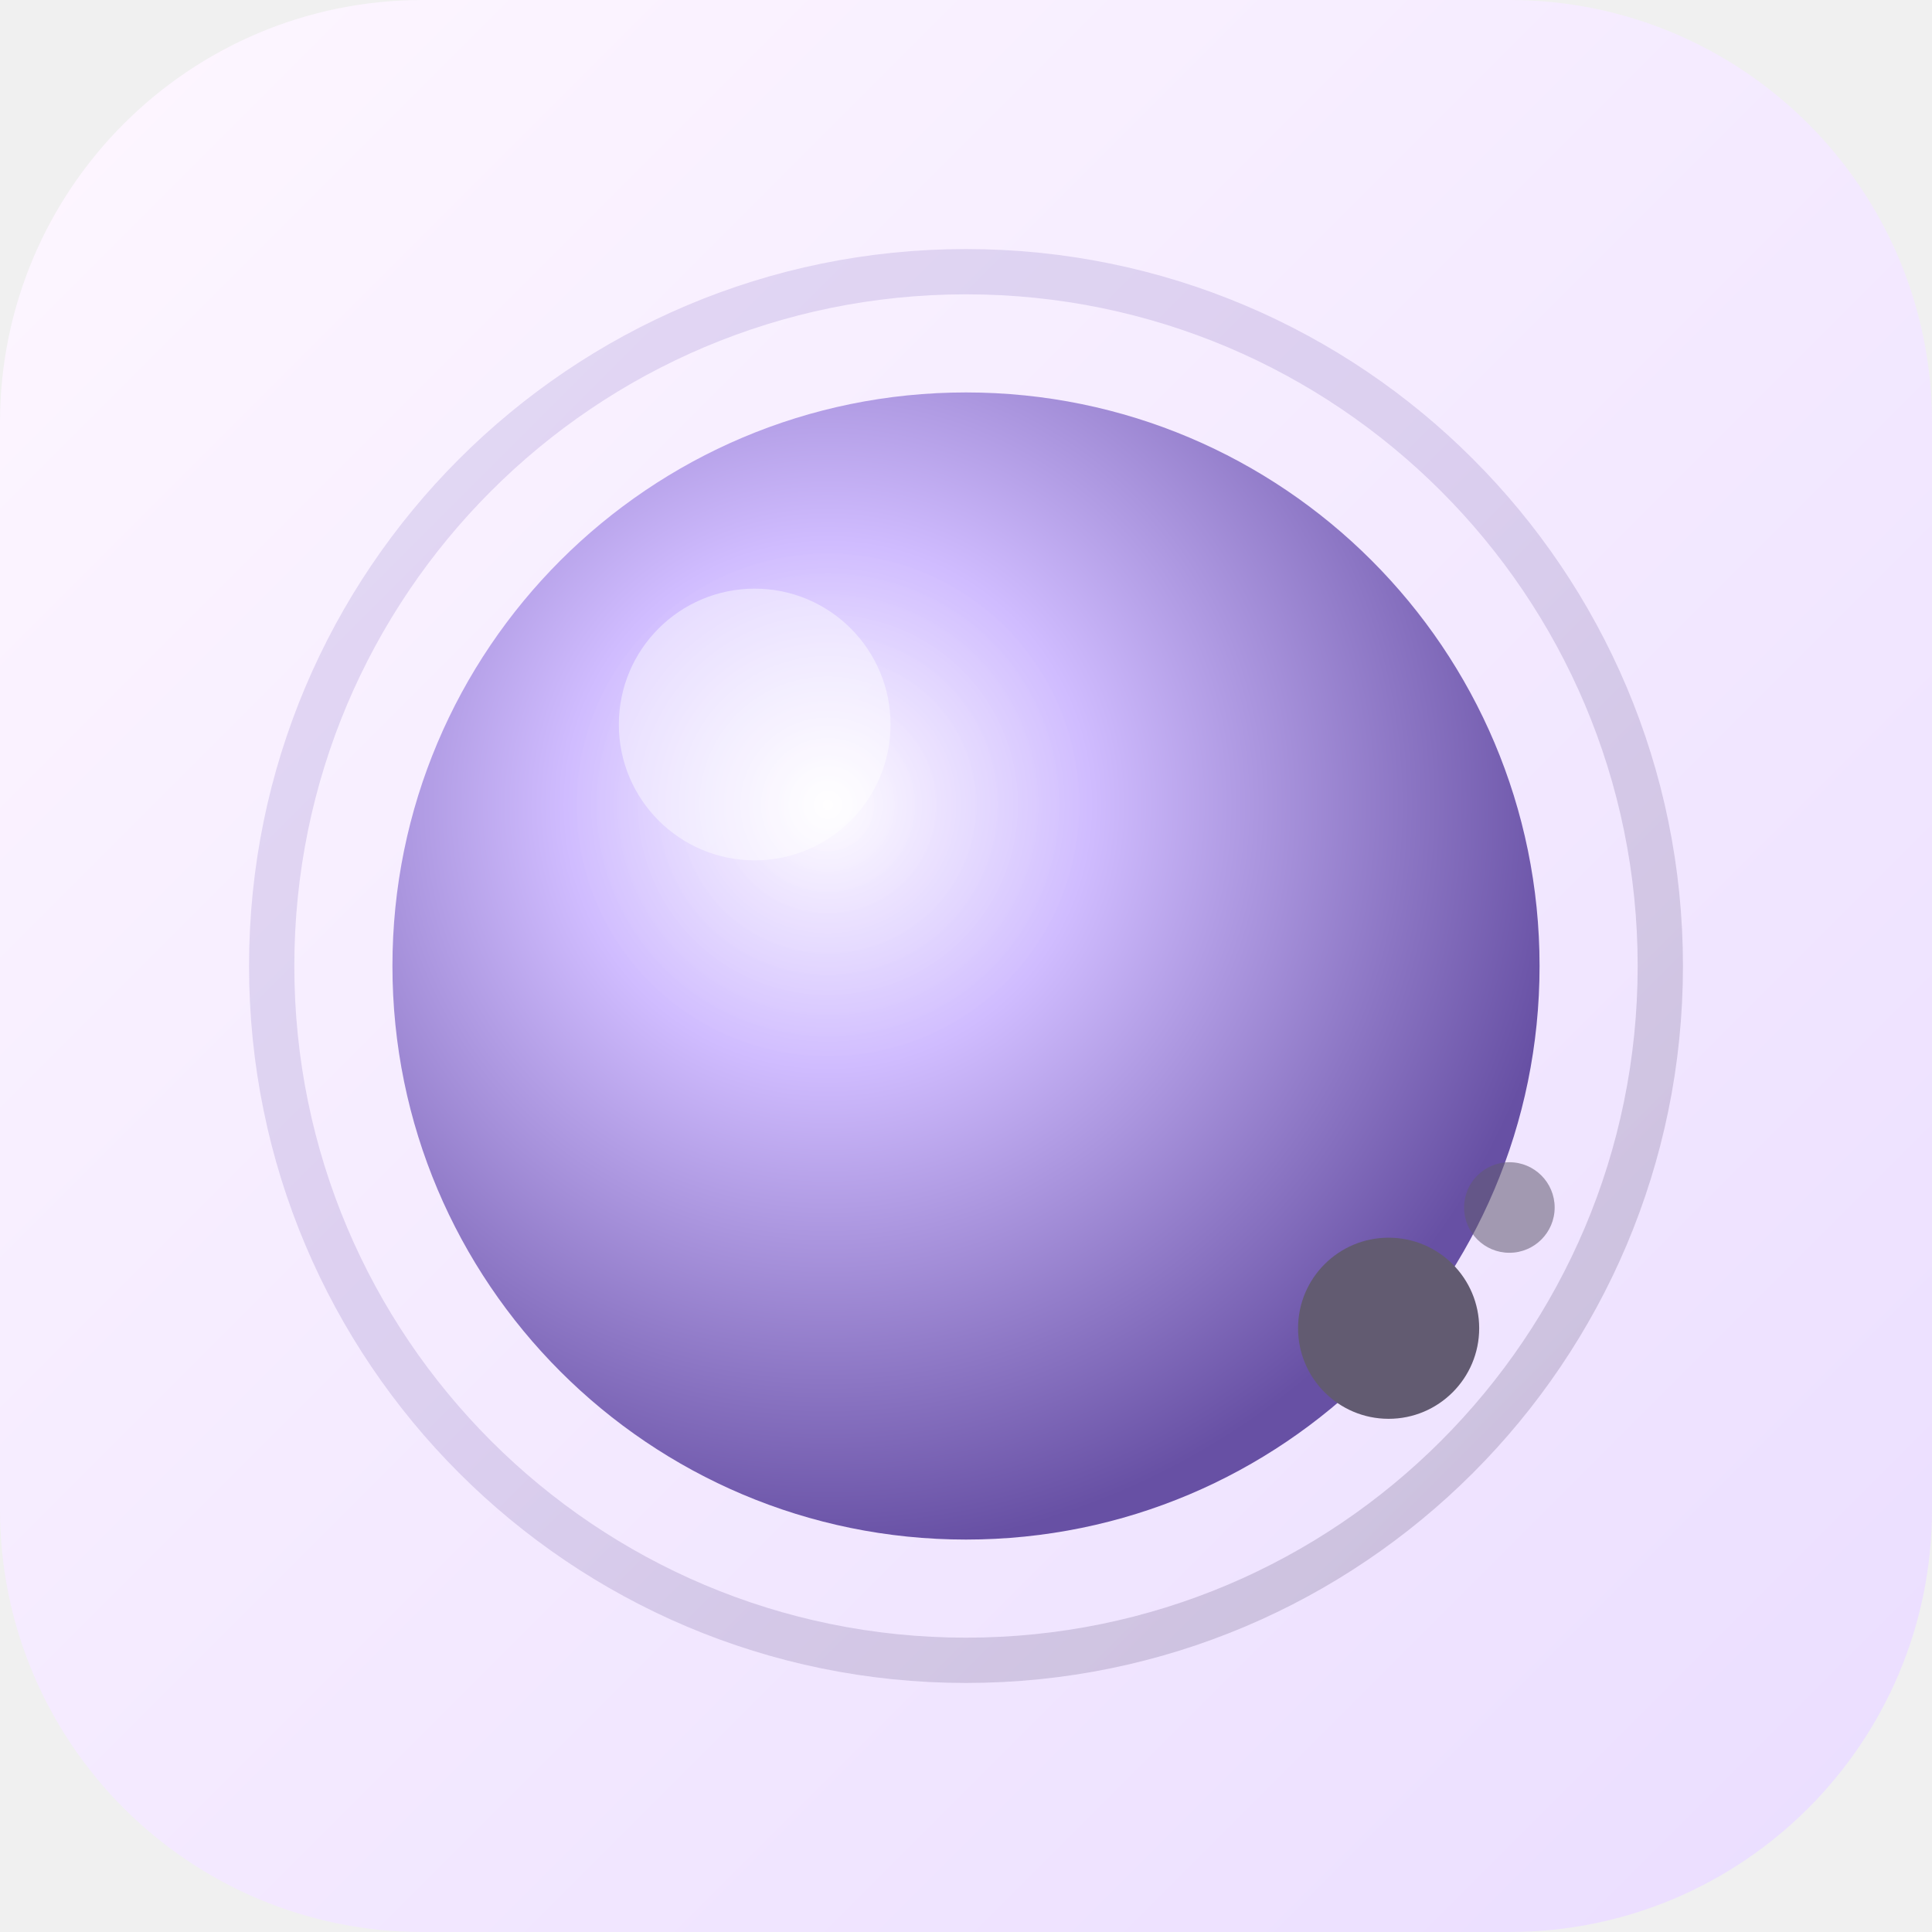
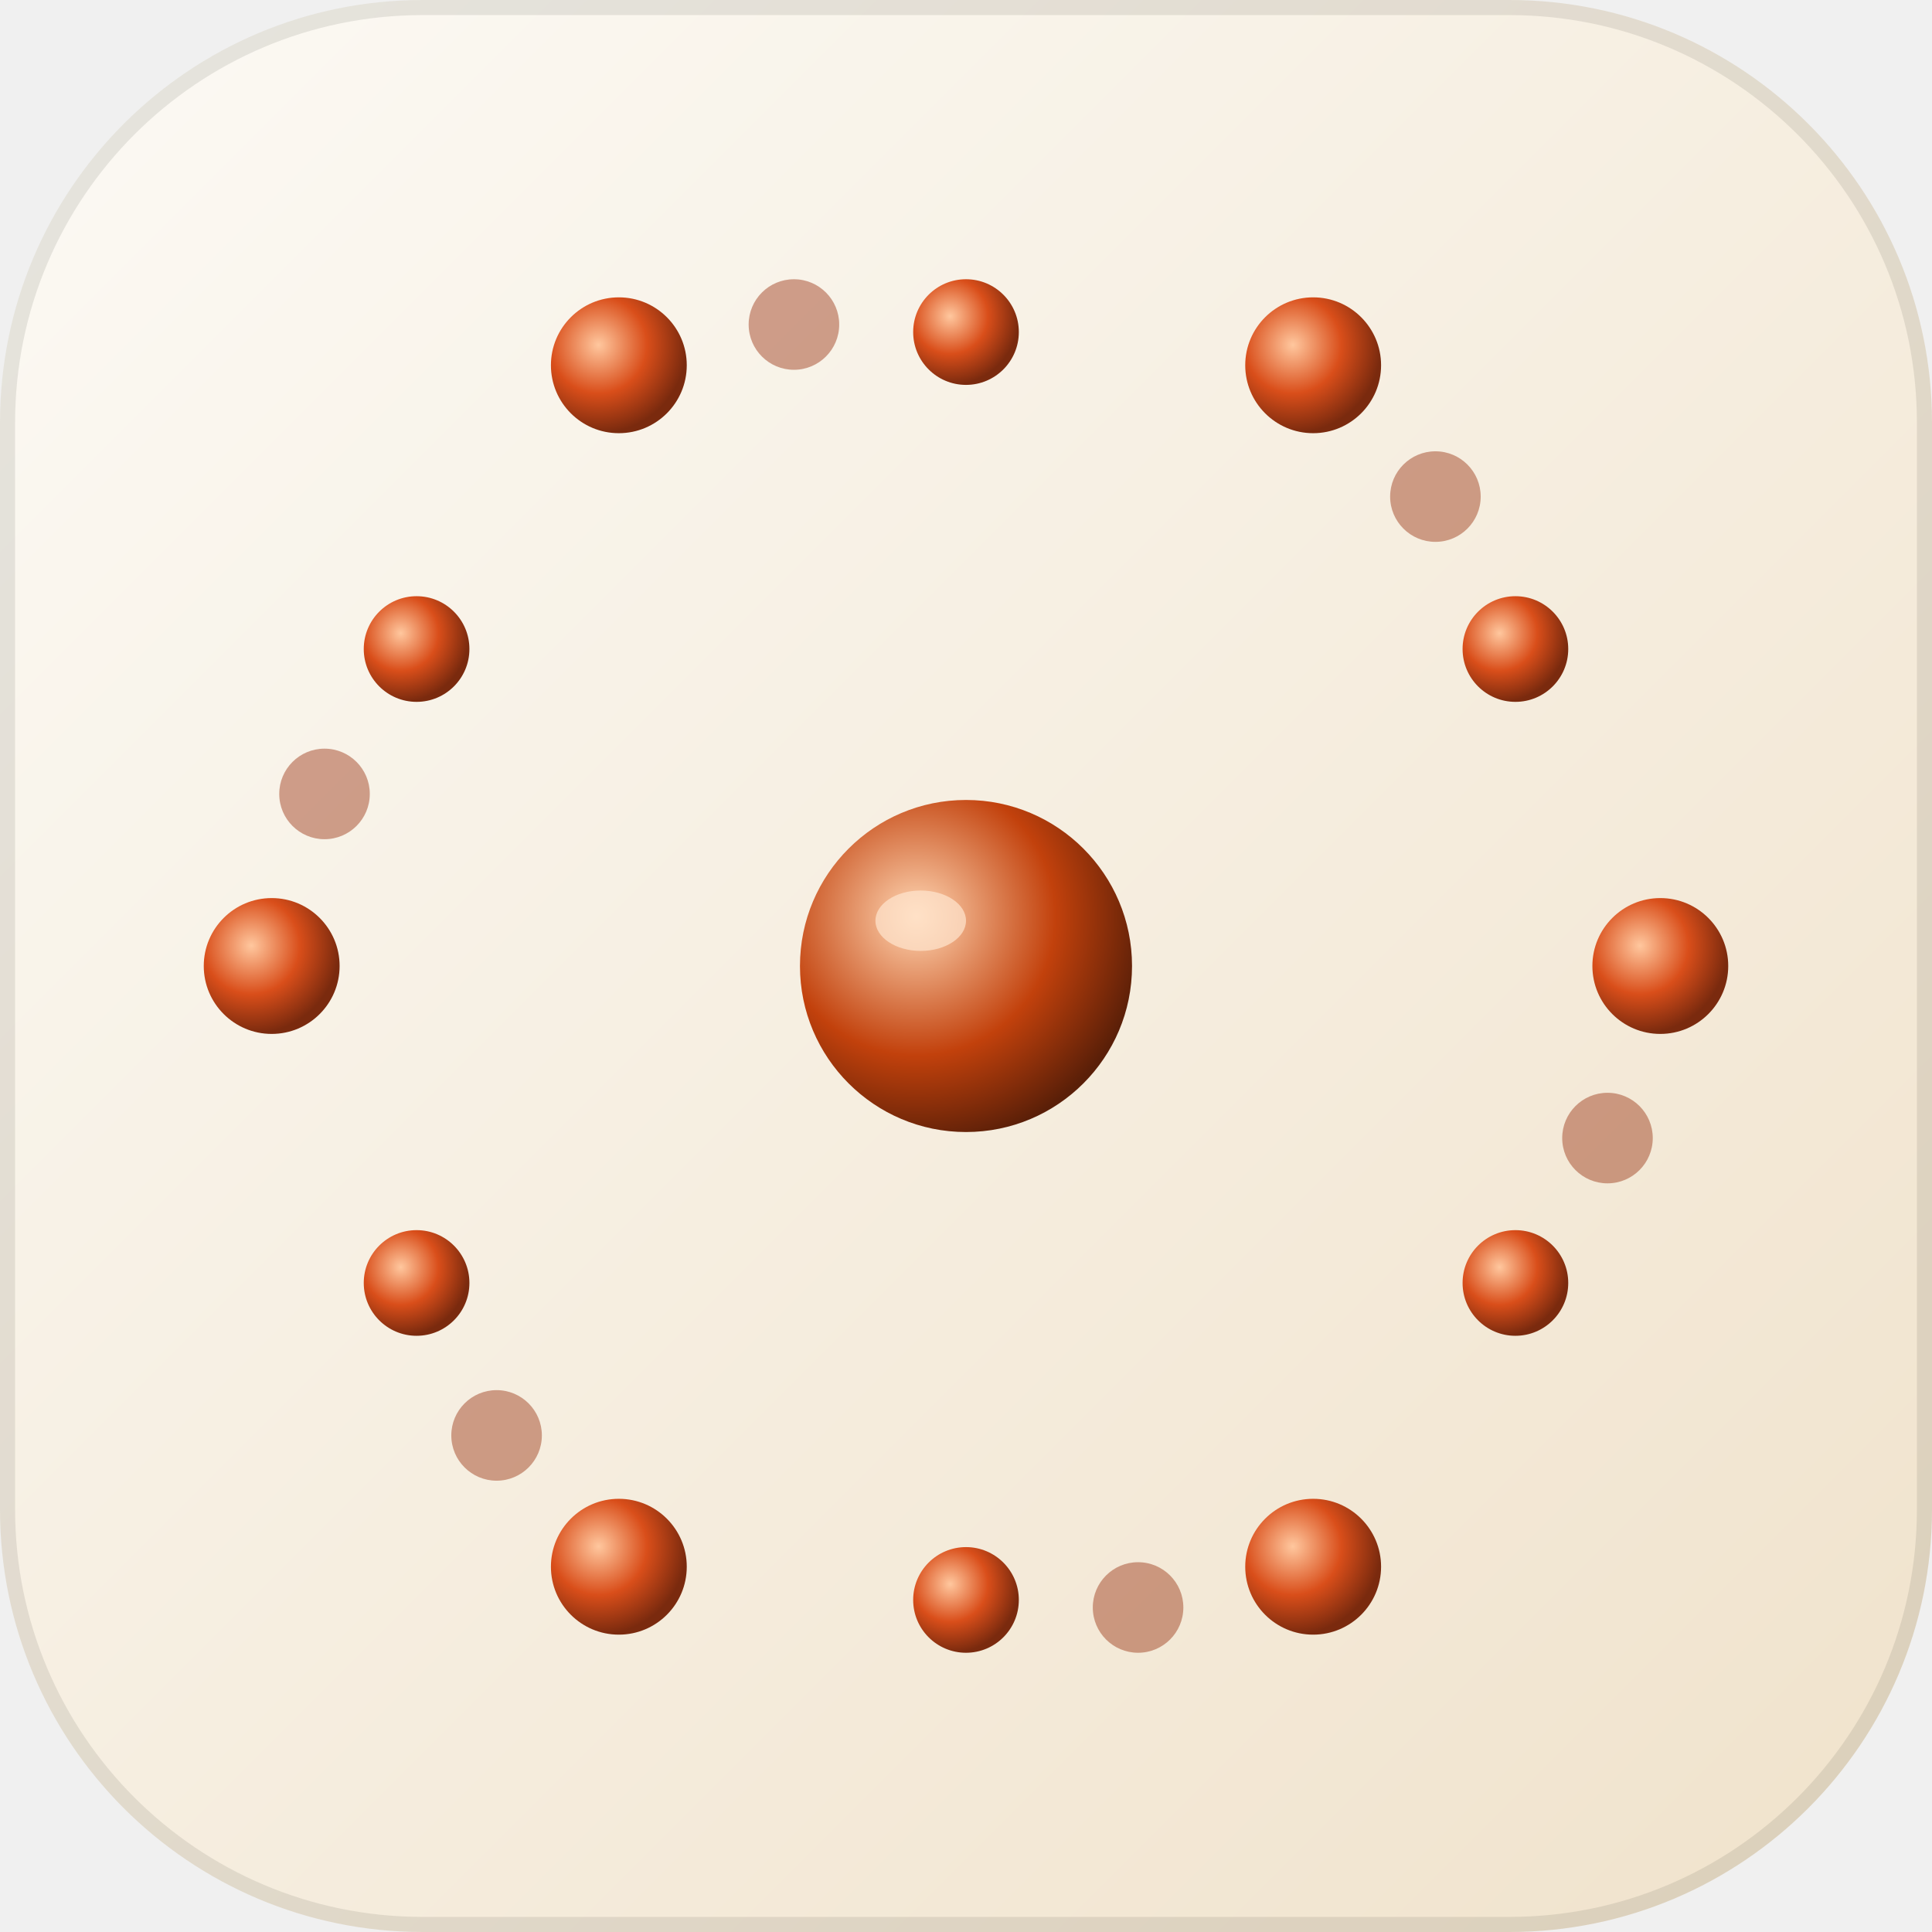
<svg xmlns="http://www.w3.org/2000/svg" viewBox="0 0 128 128" width="128" height="128">
  <defs>
-     <linearGradient id="bg" x1="0" y1="0" x2="1" y2="1">
-       <stop offset="0%" stop-color="#FEF7FF" />
-       <stop offset="100%" stop-color="#EADDFF" />
+     <linearGradient id="paper" x1="0%" y1="0%" x2="100%" y2="100%">
+       <stop offset="0%" stop-color="#FCFAF5" />
+       <stop offset="100%" stop-color="#F0E2CB" />
    </linearGradient>
-     <linearGradient id="ring" x1="0" y1="0" x2="1" y2="1">
-       <stop offset="0%" stop-color="#7B61C9" />
-       <stop offset="50%" stop-color="#6750A4" />
-       <stop offset="100%" stop-color="#1D192B" />
+     <linearGradient id="coral" x1="0%" y1="0%" x2="100%" y2="100%">
+       <stop offset="0%" stop-color="#D74E1A" />
+       <stop offset="100%" stop-color="#9A3412" />
    </linearGradient>
-     <radialGradient id="ball" cx="38%" cy="36%" r="65%">
-       <stop offset="0%" stop-color="#FFFFFF" stop-opacity="0.95" />
-       <stop offset="35%" stop-color="#D0BCFF" />
-       <stop offset="100%" stop-color="#6750A4" />
+     <radialGradient id="bead" cx="35%" cy="35%" r="65%">
+       <stop offset="0%" stop-color="#FFC79E" />
+       <stop offset="55%" stop-color="#D94E1A" />
+       <stop offset="100%" stop-color="#7A2A0E" />
+     </radialGradient>
+     <radialGradient id="core" cx="35%" cy="35%" r="70%">
+       <stop offset="0%" stop-color="#FFD7B4" />
+       <stop offset="60%" stop-color="#C2410C" />
+       <stop offset="100%" stop-color="#5A1F08" />
    </radialGradient>
  </defs>
-   <rect x="0" y="0" width="128" height="128" rx="28" ry="28" fill="url(#bg)" />
-   <circle cx="64" cy="64" r="46" fill="none" stroke="url(#ring)" stroke-width="3" opacity="0.18" />
-   <circle cx="64" cy="64" r="38" fill="url(#ball)" />
-   <circle cx="50" cy="48" r="9" fill="#FFFFFF" opacity="0.45" />
-   <circle cx="92" cy="88" r="6" fill="#625B71" />
-   <circle cx="100" cy="80" r="3" fill="#625B71" opacity="0.55" />
+   <rect x="0" y="0" width="128" height="128" rx="28" ry="28" fill="url(#paper)" />
+   <rect x="0.5" y="0.5" width="127" height="127" rx="27.5" ry="27.5" fill="none" stroke="rgba(31,30,27,0.10)" stroke-width="1" />
+   <g transform="translate(64 64)">
+     <g stroke="url(#coral)" stroke-linecap="round" opacity="0.45">
+       <line x1="0" y1="0" x2="44" y2="0" stroke-width="2" transform="rotate(15)" />
+       <line x1="0" y1="0" x2="44" y2="0" stroke-width="2" transform="rotate(75)" />
+       <line x1="0" y1="0" x2="44" y2="0" stroke-width="2" transform="rotate(135)" />
+       <line x1="0" y1="0" x2="44" y2="0" stroke-width="2" transform="rotate(195)" />
+       <line x1="0" y1="0" x2="44" y2="0" stroke-width="2" transform="rotate(255)" />
+       <line x1="0" y1="0" x2="44" y2="0" stroke-width="2" transform="rotate(315)" />
+     </g>
+     <g fill="#9A3412" opacity="0.45">
+       <circle cx="42.5" cy="11.4" r="3" />
+       <circle cx="11.4" cy="42.5" r="3" />
+       <circle cx="-31.1" cy="31.1" r="3" />
+       <circle cx="-42.5" cy="-11.4" r="3" />
+       <circle cx="-11.4" cy="-42.5" r="3" />
+       <circle cx="31.1" cy="-31.1" r="3" />
+     </g>
+     <g stroke="url(#coral)" stroke-linecap="round">
+       <line x1="0" y1="0" x2="46" y2="0" stroke-width="2.5" transform="rotate(0)" />
+       <line x1="0" y1="0" x2="42" y2="0" stroke-width="2.5" transform="rotate(30)" />
+       <line x1="0" y1="0" x2="46" y2="0" stroke-width="2.5" transform="rotate(60)" />
+       <line x1="0" y1="0" x2="42" y2="0" stroke-width="2.5" transform="rotate(90)" />
+       <line x1="0" y1="0" x2="46" y2="0" stroke-width="2.5" transform="rotate(120)" />
+       <line x1="0" y1="0" x2="42" y2="0" stroke-width="2.5" transform="rotate(150)" />
+       <line x1="0" y1="0" x2="46" y2="0" stroke-width="2.5" transform="rotate(180)" />
+       <line x1="0" y1="0" x2="42" y2="0" stroke-width="2.5" transform="rotate(210)" />
+       <line x1="0" y1="0" x2="46" y2="0" stroke-width="2.5" transform="rotate(240)" />
+       <line x1="0" y1="0" x2="42" y2="0" stroke-width="2.5" transform="rotate(270)" />
+       <line x1="0" y1="0" x2="46" y2="0" stroke-width="2.5" transform="rotate(300)" />
+       <line x1="0" y1="0" x2="42" y2="0" stroke-width="2.5" transform="rotate(330)" />
+     </g>
+     <circle cx="46" cy="0" r="4.5" fill="url(#bead)" />
+     <circle cx="36.4" cy="21" r="3.5" fill="url(#bead)" />
+     <circle cx="23" cy="39.8" r="4.5" fill="url(#bead)" />
+     <circle cx="0" cy="42" r="3.5" fill="url(#bead)" />
+     <circle cx="-23" cy="39.8" r="4.5" fill="url(#bead)" />
+     <circle cx="-36.4" cy="21" r="3.5" fill="url(#bead)" />
+     <circle cx="-46" cy="0" r="4.5" fill="url(#bead)" />
+     <circle cx="-36.4" cy="-21" r="3.5" fill="url(#bead)" />
+     <circle cx="-23" cy="-39.8" r="4.5" fill="url(#bead)" />
+     <circle cx="0" cy="-42" r="3.5" fill="url(#bead)" />
+     <circle cx="23" cy="-39.8" r="4.5" fill="url(#bead)" />
+     <circle cx="36.4" cy="-21" r="3.5" fill="url(#bead)" />
+     <circle r="11" fill="url(#core)" />
+     <ellipse cx="-3" cy="-3" rx="3" ry="2" fill="#FFE6CF" opacity="0.7" />
+   </g>
</svg>
